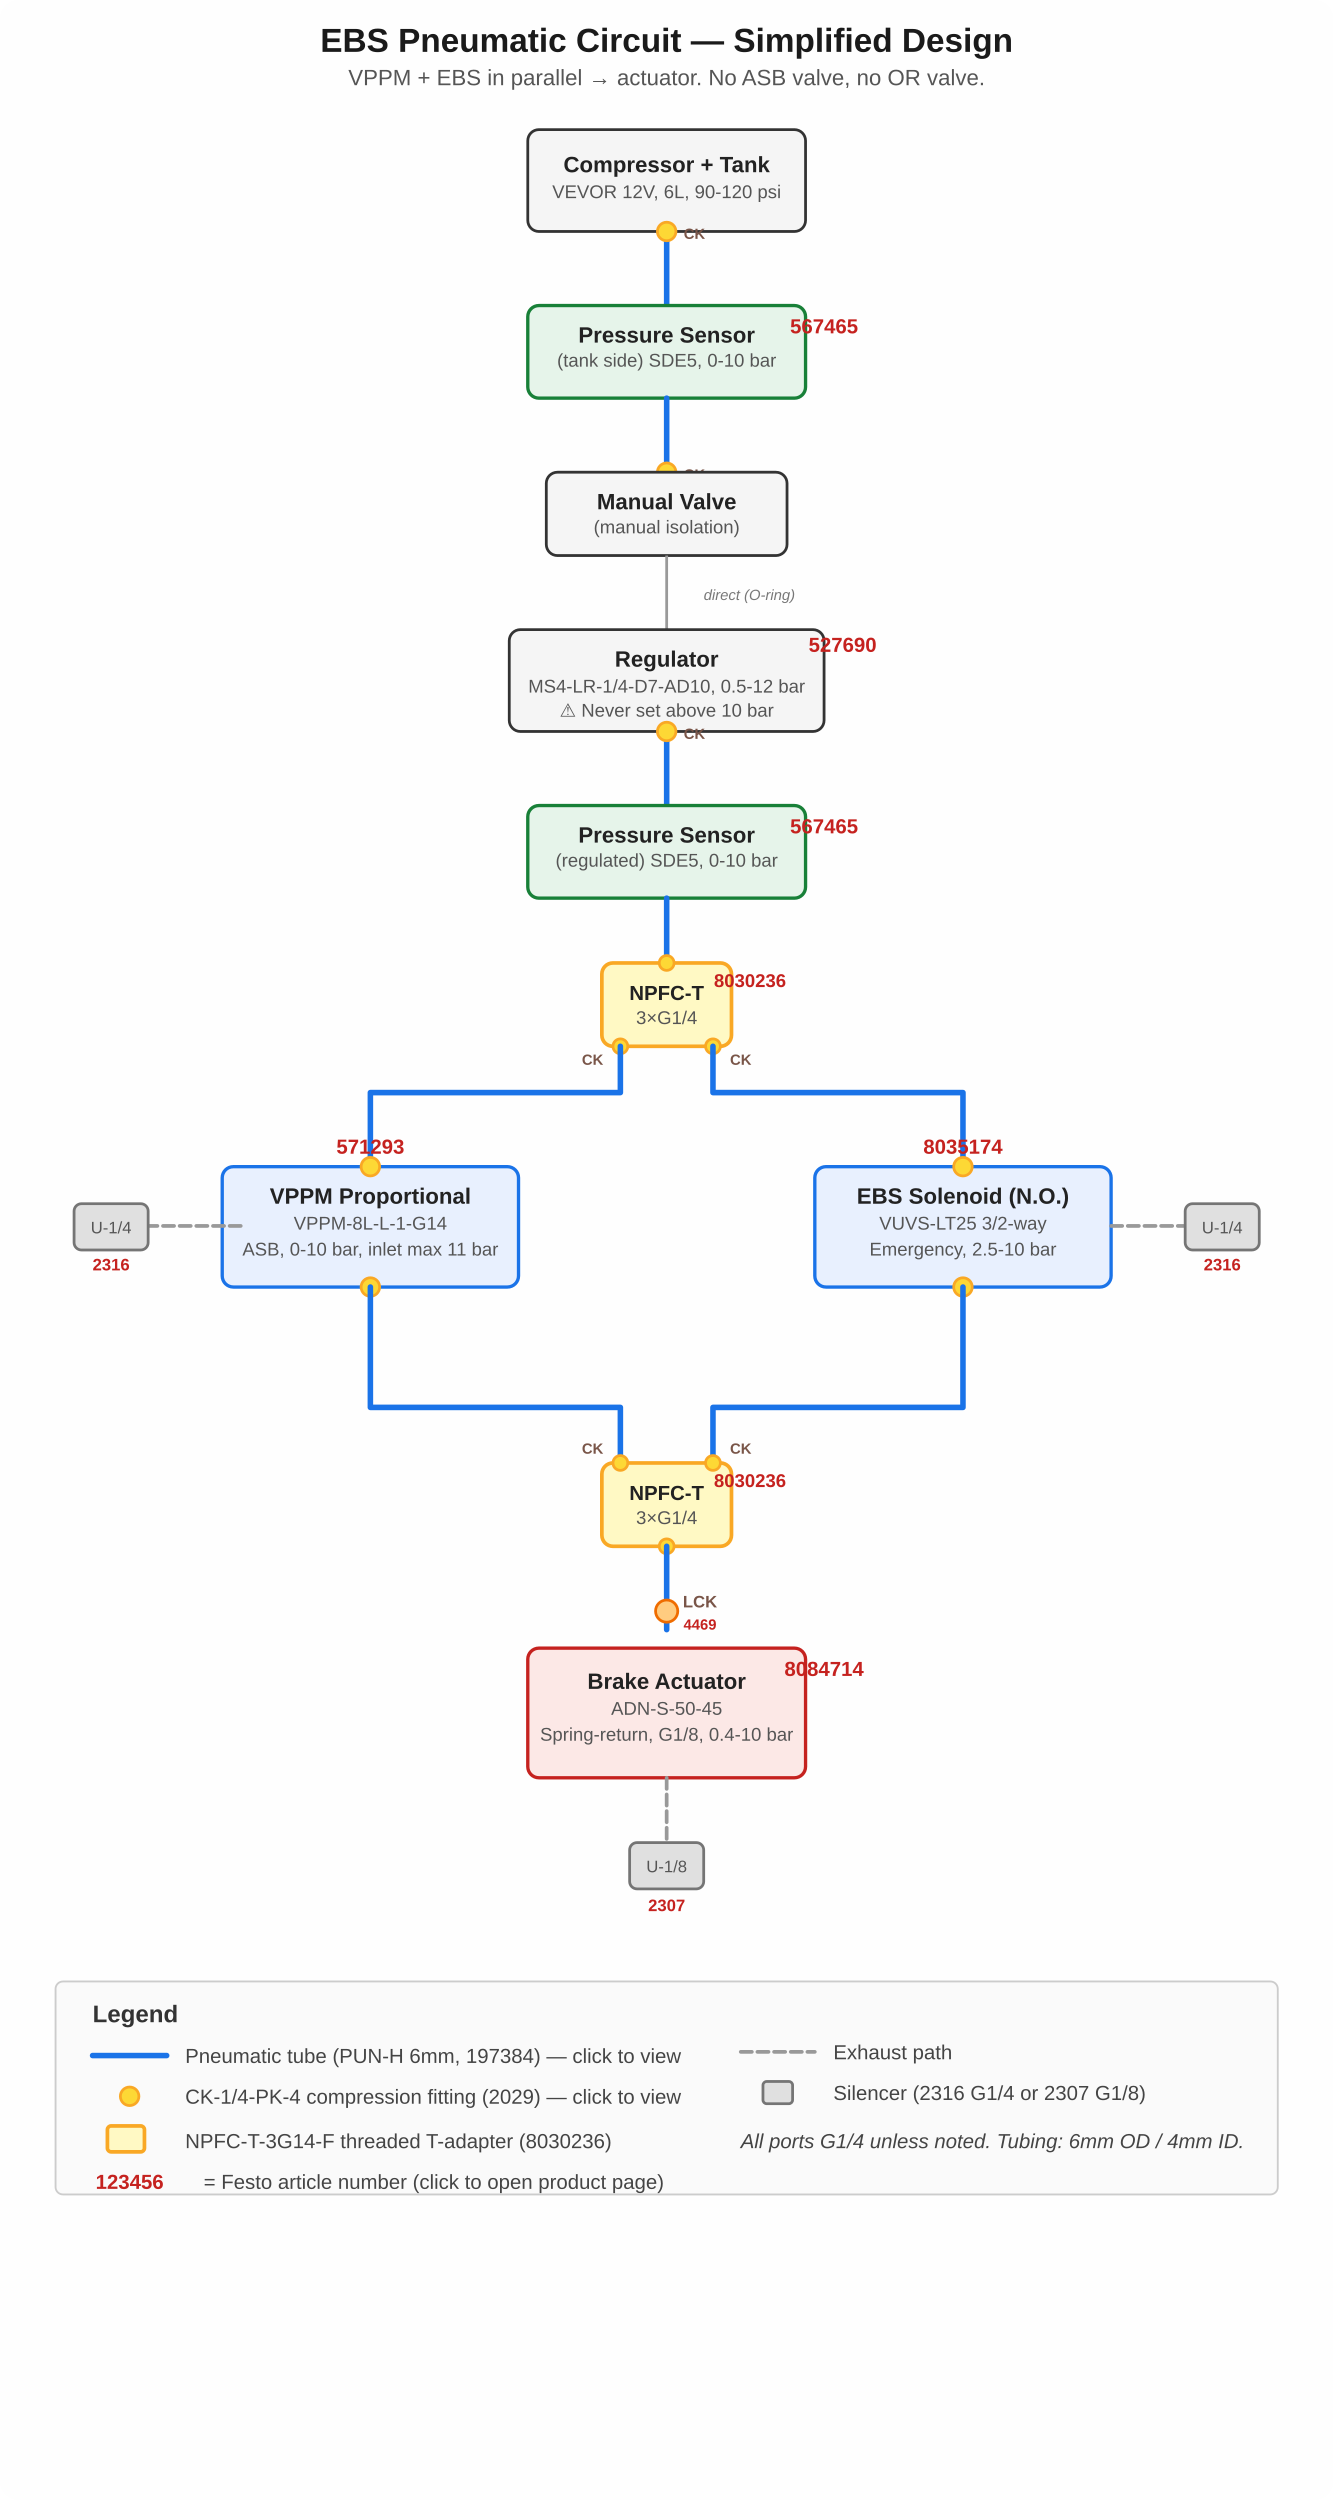
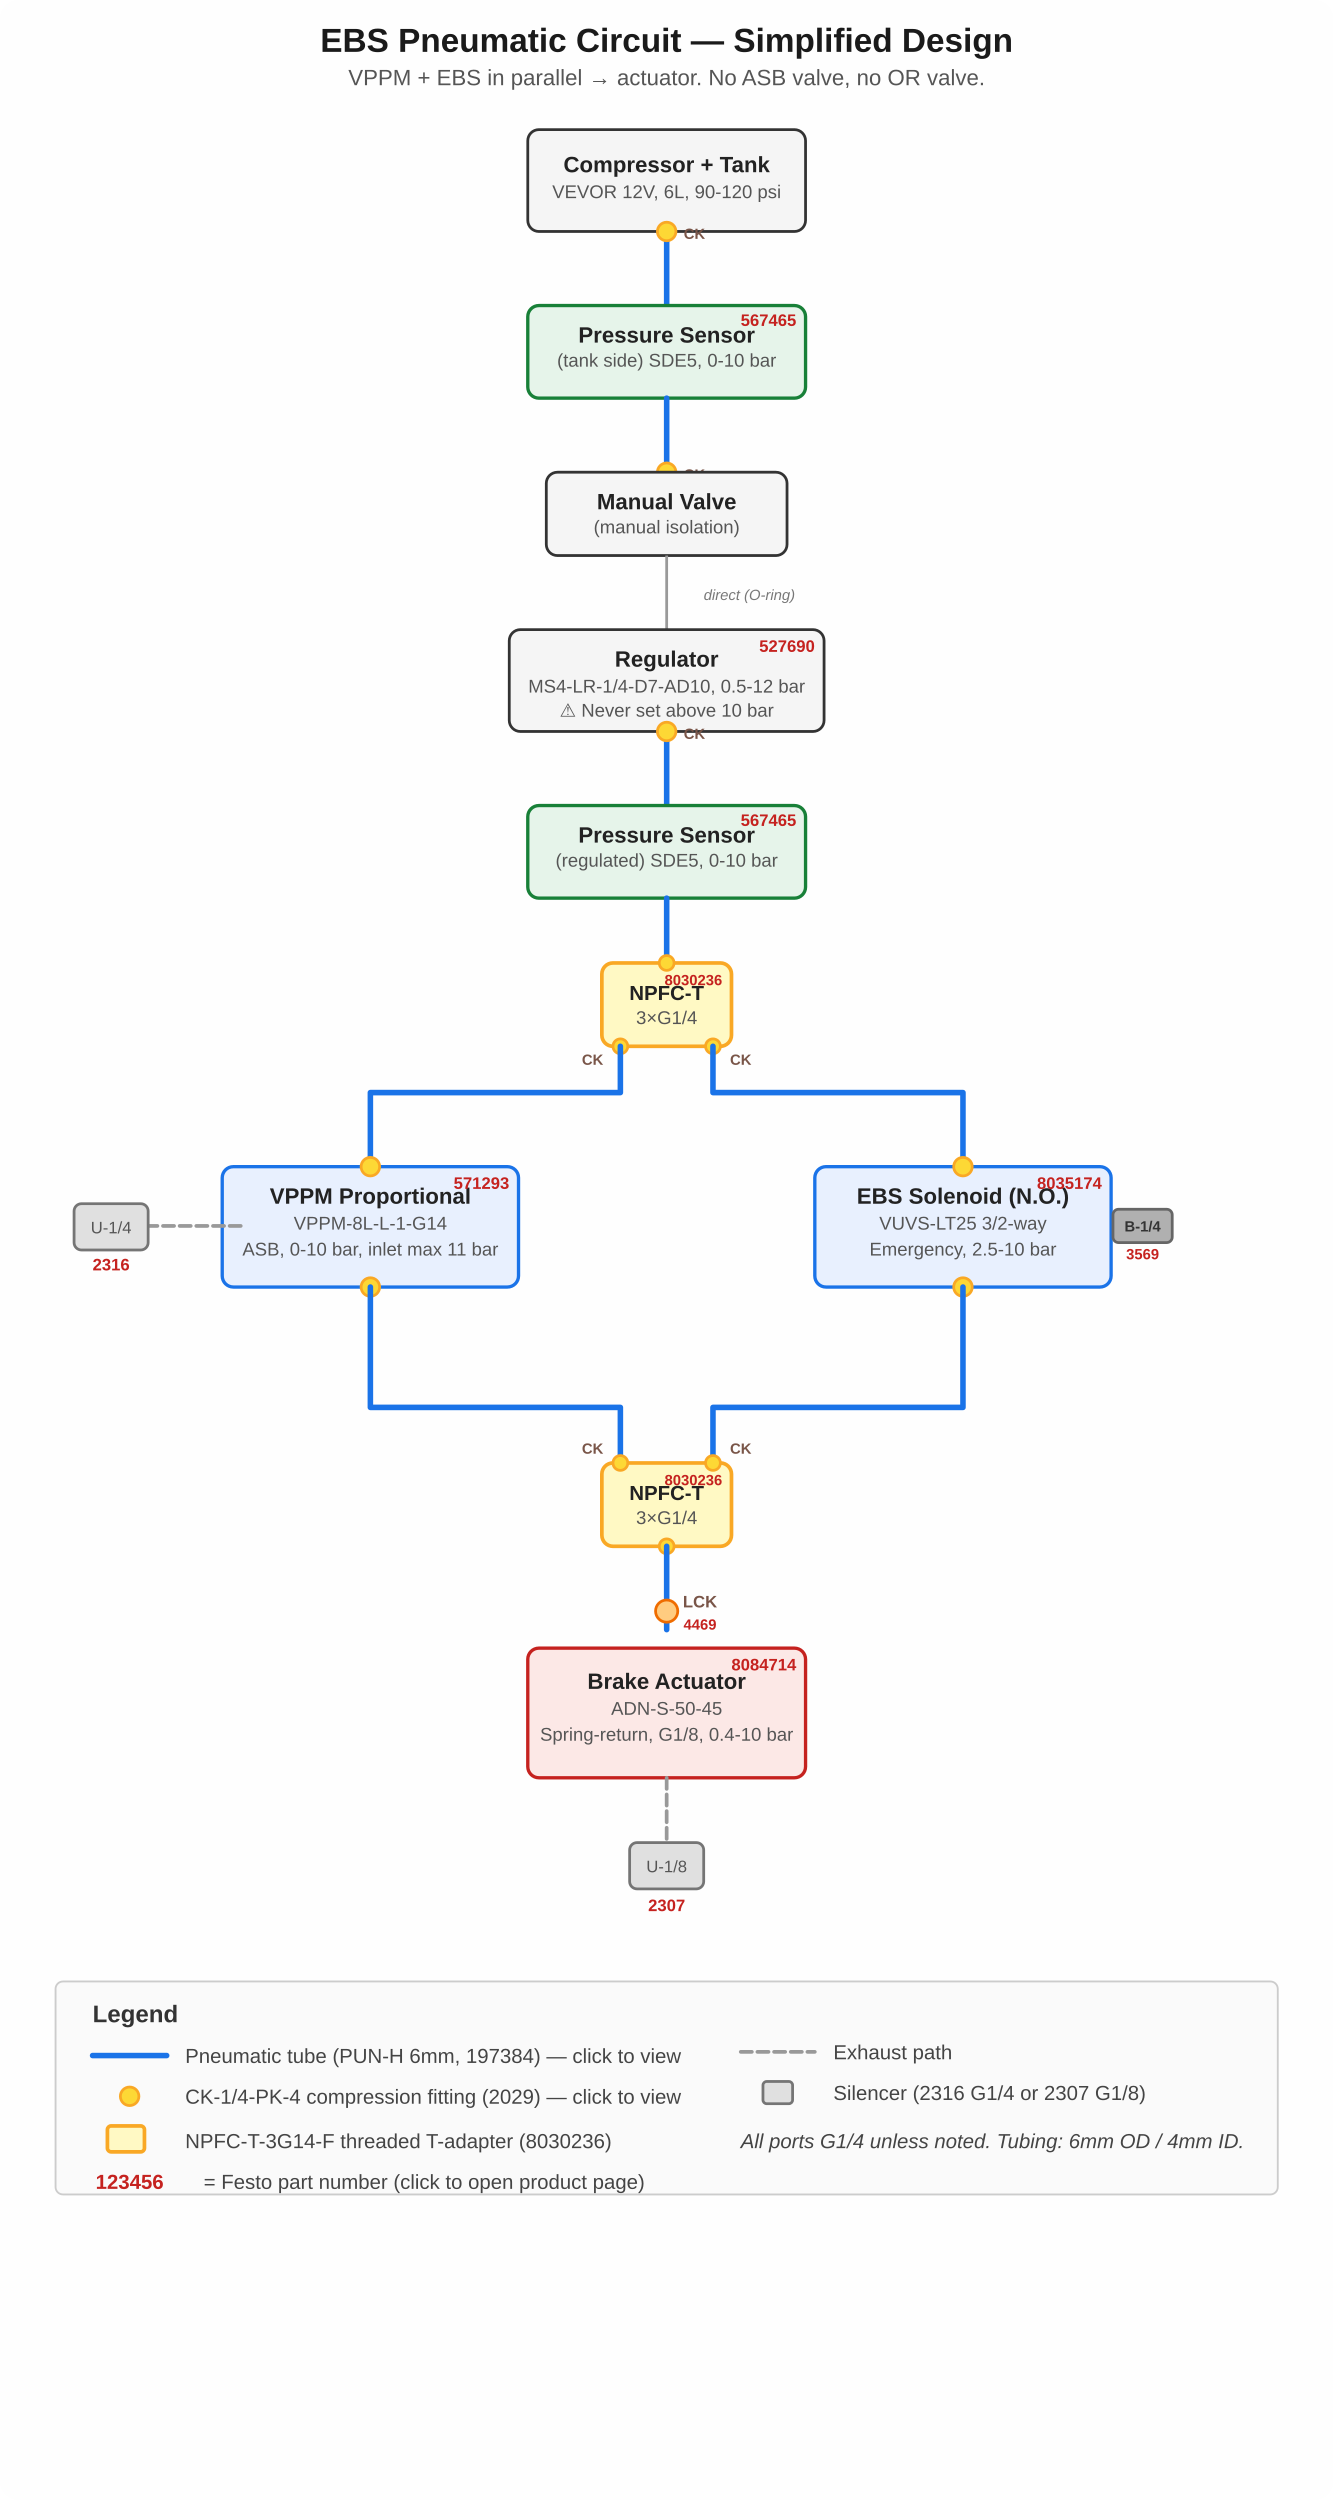
<svg xmlns="http://www.w3.org/2000/svg" xmlns:xlink="http://www.w3.org/1999/xlink" viewBox="0 0 720 1350" width="720" height="1350">
  <style>
    text { font-family: 'Segoe UI', Arial, Helvetica, sans-serif; }
    .title { font-size: 18px; font-weight: bold; fill: #1a1a1a; }
    .subtitle { font-size: 12px; fill: #555; }
    .comp-box { fill: #f5f5f5; stroke: #333; stroke-width: 1.5; rx: 6; }
    .comp-box-valve { fill: #e8f0fe; stroke: #1a73e8; stroke-width: 1.8; rx: 6; }
    .comp-box-actuator { fill: #fce8e6; stroke: #c5221f; stroke-width: 1.8; rx: 6; }
    .comp-box-sensor { fill: #e6f4ea; stroke: #188038; stroke-width: 1.8; rx: 6; }
    .comp-label { font-size: 12px; font-weight: 600; fill: #222; text-anchor: middle; }
    .comp-detail { font-size: 10px; fill: #555; text-anchor: middle; }
    .ref-num { font-size: 11px; font-weight: bold; fill: #c5221f; text-anchor: middle; }
    .port-label { font-size: 9px; fill: #666; text-anchor: middle; }
    .tube { fill: none; stroke: #1a73e8; stroke-width: 3; stroke-linecap: round; stroke-linejoin: round; }
    .tube-exhaust { fill: none; stroke: #999; stroke-width: 2; stroke-dasharray: 6,3; stroke-linecap: round; }
    .ck-fitting { fill: #fdd835; stroke: #f9a825; stroke-width: 1.5; }
    .ck-label { font-size: 8px; fill: #795548; text-anchor: middle; font-weight: 600; }
    .silencer { fill: #e0e0e0; stroke: #757575; stroke-width: 1.5; }
    .npfc-t { fill: #fff9c4; stroke: #f9a825; stroke-width: 2; }
    .legend-box { fill: #fafafa; stroke: #ccc; stroke-width: 1; rx: 4; }
    a:hover .comp-box, a:hover .comp-box-valve, a:hover .comp-box-actuator,
    a:hover .comp-box-sensor, a:hover .npfc-t, a:hover .silencer,
    g:hover &gt; .comp-box {
      stroke-width: 3; filter: drop-shadow(0 2px 4px rgba(0,0,0,0.2));
    }
    a:hover .tube { stroke-width: 4; }
    a:hover .ck-fitting { stroke-width: 2.5; filter: drop-shadow(0 1px 3px rgba(0,0,0,0.3)); }
  </style>
  <rect width="720" height="1350" fill="#fefefe" rx="10" />
  <text x="360" y="28" text-anchor="middle" class="title">EBS Pneumatic Circuit — Simplified Design</text>
  <text x="360" y="46" text-anchor="middle" class="subtitle">VPPM + EBS in parallel → actuator. No ASB valve, no OR valve.</text>
  <g>
    <rect x="285" y="70" width="150" height="55" class="comp-box" />
    <text x="360" y="93" class="comp-label">Compressor + Tank</text>
    <text x="360" y="107" class="comp-detail">VEVOR 12V, 6L, 90-120 psi</text>
  </g>
  <a xlink:href="https://www.festo.com/es/es/a/197384/" target="_blank">
    <line x1="360" y1="125" x2="360" y2="165" class="tube" />
  </a>
  <a xlink:href="https://www.festo.com/es/es/a/2029/" target="_blank">
    <circle cx="360" cy="125" r="5" class="ck-fitting" />
    <text x="375" y="129" class="ck-label">CK</text>
  </a>
  <a xlink:href="https://www.festo.com/es/es/a/567465/" target="_blank">
    <rect x="285" y="165" width="150" height="50" class="comp-box-sensor" />
    <text x="360" y="185" class="comp-label">Pressure Sensor</text>
    <text x="360" y="198" class="comp-detail">(tank side) SDE5, 0-10 bar</text>
-     <text x="445" y="180" class="ref-num">567465</text>
+     <text x="430" y="176" class="ref-num" style="text-anchor:end;font-size:9px;">567465</text>
  </a>
  <a xlink:href="https://www.festo.com/es/es/a/197384/" target="_blank">
    <line x1="360" y1="215" x2="360" y2="255" class="tube" />
  </a>
  <a xlink:href="https://www.festo.com/es/es/a/2029/" target="_blank">
    <circle cx="360" cy="255" r="5" class="ck-fitting" />
    <text x="375" y="259" class="ck-label">CK</text>
  </a>
  <g>
    <rect x="295" y="255" width="130" height="45" class="comp-box" />
    <text x="360" y="275" class="comp-label">Manual Valve</text>
    <text x="360" y="288" class="comp-detail">(manual isolation)</text>
  </g>
  <line x1="360" y1="300" x2="360" y2="340" stroke="#999" stroke-width="1.5" />
  <text x="380" y="324" style="font-size:8px;fill:#777;font-style:italic;">direct (O-ring)</text>
  <a xlink:href="https://www.festo.com/es/es/a/527690/" target="_blank">
    <rect x="275" y="340" width="170" height="55" class="comp-box" />
    <text x="360" y="360" class="comp-label">Regulator</text>
    <text x="360" y="374" class="comp-detail">MS4-LR-1/4-D7-AD10, 0.5-12 bar</text>
    <text x="360" y="387" class="comp-detail">⚠ Never set above 10 bar</text>
-     <text x="455" y="352" class="ref-num">527690</text>
+     <text x="440" y="352" class="ref-num" style="text-anchor:end;font-size:9px;">527690</text>
  </a>
  <a xlink:href="https://www.festo.com/es/es/a/197384/" target="_blank">
    <line x1="360" y1="395" x2="360" y2="435" class="tube" />
  </a>
  <a xlink:href="https://www.festo.com/es/es/a/2029/" target="_blank">
    <circle cx="360" cy="395" r="5" class="ck-fitting" />
    <text x="375" y="399" class="ck-label">CK</text>
  </a>
  <a xlink:href="https://www.festo.com/es/es/a/567465/" target="_blank">
    <rect x="285" y="435" width="150" height="50" class="comp-box-sensor" />
    <text x="360" y="455" class="comp-label">Pressure Sensor</text>
    <text x="360" y="468" class="comp-detail">(regulated) SDE5, 0-10 bar</text>
-     <text x="445" y="450" class="ref-num">567465</text>
+     <text x="430" y="446" class="ref-num" style="text-anchor:end;font-size:9px;">567465</text>
  </a>
  <a xlink:href="https://www.festo.com/es/es/a/197384/" target="_blank">
    <line x1="360" y1="485" x2="360" y2="520" class="tube" />
  </a>
  <a xlink:href="https://www.festo.com/es/es/a/8030236/" target="_blank">
    <rect x="325" y="520" width="70" height="45" class="npfc-t" rx="6" />
    <text x="360" y="540" class="comp-label" style="font-size:11px">NPFC-T</text>
    <text x="360" y="553" class="comp-detail">3×G1/4</text>
-     <text x="405" y="533" class="ref-num" style="font-size:10px">8030236</text>
+     <text x="390" y="532" class="ref-num" style="text-anchor:end;font-size:8px;">8030236</text>
  </a>
  <a xlink:href="https://www.festo.com/es/es/a/2029/" target="_blank">
    <circle cx="335" cy="565" r="4" class="ck-fitting" />
    <text x="320" y="575" class="ck-label">CK</text>
  </a>
  <a xlink:href="https://www.festo.com/es/es/a/2029/" target="_blank">
    <circle cx="385" cy="565" r="4" class="ck-fitting" />
    <text x="400" y="575" class="ck-label">CK</text>
  </a>
  <a xlink:href="https://www.festo.com/es/es/a/2029/" target="_blank">
    <circle cx="360" cy="520" r="4" class="ck-fitting" />
  </a>
  <a xlink:href="https://www.festo.com/es/es/a/197384/" target="_blank">
    <polyline points="335,565 335,590 200,590 200,630" class="tube" />
  </a>
  <a xlink:href="https://www.festo.com/es/es/a/197384/" target="_blank">
    <polyline points="385,565 385,590 520,590 520,630" class="tube" />
  </a>
  <a xlink:href="https://www.festo.com/es/es/a/571293/" target="_blank">
    <rect x="120" y="630" width="160" height="65" class="comp-box-valve" />
    <text x="200" y="650" class="comp-label">VPPM Proportional</text>
    <text x="200" y="664" class="comp-detail">VPPM-8L-L-1-G14</text>
    <text x="200" y="678" class="comp-detail">ASB, 0-10 bar, inlet max 11 bar</text>
-     <text x="200" y="623" class="ref-num">571293</text>
+     <text x="275" y="642" class="ref-num" style="text-anchor:end;font-size:9px;">571293</text>
  </a>
  <a xlink:href="https://www.festo.com/es/es/a/2029/" target="_blank">
    <circle cx="200" cy="630" r="5" class="ck-fitting" />
  </a>
  <a xlink:href="https://www.festo.com/es/es/a/2029/" target="_blank">
    <circle cx="200" cy="695" r="5" class="ck-fitting" />
  </a>
  <line x1="130" y1="662" x2="80" y2="662" class="tube-exhaust" />
  <a xlink:href="https://www.festo.com/es/es/a/2316/" target="_blank">
    <rect x="40" y="650" width="40" height="25" class="silencer" rx="4" />
    <text x="60" y="666" style="font-size:9px;fill:#555;text-anchor:middle;">U-1/4</text>
    <text x="60" y="686" class="ref-num" style="font-size:9px">2316</text>
  </a>
  <a xlink:href="https://www.festo.com/es/es/a/8035174/" target="_blank">
    <rect x="440" y="630" width="160" height="65" class="comp-box-valve" />
    <text x="520" y="650" class="comp-label">EBS Solenoid (N.O.)</text>
    <text x="520" y="664" class="comp-detail">VUVS-LT25 3/2-way</text>
    <text x="520" y="678" class="comp-detail">Emergency, 2.5-10 bar</text>
-     <text x="520" y="623" class="ref-num">8035174</text>
+     <text x="595" y="642" class="ref-num" style="text-anchor:end;font-size:9px;">8035174</text>
  </a>
  <a xlink:href="https://www.festo.com/es/es/a/2029/" target="_blank">
    <circle cx="520" cy="630" r="5" class="ck-fitting" />
  </a>
  <a xlink:href="https://www.festo.com/es/es/a/2029/" target="_blank">
    <circle cx="520" cy="695" r="5" class="ck-fitting" />
  </a>
-   <line x1="600" y1="662" x2="650" y2="662" class="tube-exhaust" />
-   <a xlink:href="https://www.festo.com/es/es/a/2316/" target="_blank">
-     <rect x="640" y="650" width="40" height="25" class="silencer" rx="4" />
-     <text x="660" y="666" style="font-size:9px;fill:#555;text-anchor:middle;">U-1/4</text>
-     <text x="660" y="686" class="ref-num" style="font-size:9px">2316</text>
+   <a xlink:href="https://www.festo.com/es/es/a/3569/" target="_blank">
+     <rect x="601" y="653" width="32" height="18" rx="3" style="fill:#b0b0b0;stroke:#666;stroke-width:1.5;" />
+     <text x="617" y="665" style="font-size:8px;fill:#333;text-anchor:middle;font-weight:600;">B-1/4</text>
+     <text x="617" y="680" class="ref-num" style="font-size:8px">3569</text>
  </a>
  <a xlink:href="https://www.festo.com/es/es/a/197384/" target="_blank">
    <polyline points="200,695 200,760 335,760 335,790" class="tube" />
  </a>
  <a xlink:href="https://www.festo.com/es/es/a/197384/" target="_blank">
    <polyline points="520,695 520,760 385,760 385,790" class="tube" />
  </a>
  <a xlink:href="https://www.festo.com/es/es/a/8030236/" target="_blank">
    <rect x="325" y="790" width="70" height="45" class="npfc-t" rx="6" />
    <text x="360" y="810" class="comp-label" style="font-size:11px">NPFC-T</text>
    <text x="360" y="823" class="comp-detail">3×G1/4</text>
-     <text x="405" y="803" class="ref-num" style="font-size:10px">8030236</text>
+     <text x="390" y="802" class="ref-num" style="text-anchor:end;font-size:8px;">8030236</text>
  </a>
  <a xlink:href="https://www.festo.com/es/es/a/2029/" target="_blank">
    <circle cx="335" cy="790" r="4" class="ck-fitting" />
    <text x="320" y="785" class="ck-label">CK</text>
  </a>
  <a xlink:href="https://www.festo.com/es/es/a/2029/" target="_blank">
    <circle cx="385" cy="790" r="4" class="ck-fitting" />
    <text x="400" y="785" class="ck-label">CK</text>
  </a>
  <a xlink:href="https://www.festo.com/es/es/a/2029/" target="_blank">
    <circle cx="360" cy="835" r="4" class="ck-fitting" />
  </a>
  <a xlink:href="https://www.festo.com/es/es/a/197384/" target="_blank">
    <line x1="360" y1="835" x2="360" y2="880" class="tube" />
  </a>
  <a xlink:href="https://www.festo.com/es/es/a/4469/" target="_blank">
    <circle cx="360" cy="870" r="6" style="fill:#ffcc80;stroke:#ef6c00;stroke-width:1.5;" />
    <text x="378" y="868" class="ck-label" style="font-size:9px">LCK</text>
    <text x="378" y="880" class="ref-num" style="font-size:8px">4469</text>
  </a>
  <a xlink:href="https://www.festo.com/gb/en/a/8084714/" target="_blank">
    <rect x="285" y="890" width="150" height="70" class="comp-box-actuator" />
    <text x="360" y="912" class="comp-label">Brake Actuator</text>
    <text x="360" y="926" class="comp-detail">ADN-S-50-45</text>
    <text x="360" y="940" class="comp-detail">Spring-return, G1/8, 0.4-10 bar</text>
-     <text x="445" y="905" class="ref-num">8084714</text>
+     <text x="430" y="902" class="ref-num" style="text-anchor:end;font-size:9px;">8084714</text>
  </a>
  <line x1="360" y1="960" x2="360" y2="995" class="tube-exhaust" />
  <a xlink:href="https://www.festo.com/es/es/a/2307/" target="_blank">
    <rect x="340" y="995" width="40" height="25" class="silencer" rx="4" />
    <text x="360" y="1011" style="font-size:9px;fill:#555;text-anchor:middle;">U-1/8</text>
    <text x="360" y="1032" class="ref-num" style="font-size:9px">2307</text>
  </a>
  <rect x="30" y="1070" width="660" height="115" class="legend-box" />
  <text x="50" y="1092" style="font-size:13px;font-weight:bold;fill:#333;">Legend</text>
  <line x1="50" y1="1110" x2="90" y2="1110" class="tube" />
  <text x="100" y="1114" style="font-size:11px;fill:#444;">Pneumatic tube (PUN-H 6mm, 197384) — click to view</text>
  <circle cx="70" cy="1132" r="5" class="ck-fitting" />
  <text x="100" y="1136" style="font-size:11px;fill:#444;">CK-1/4-PK-4 compression fitting (2029) — click to view</text>
  <rect x="58" y="1148" width="20" height="14" class="npfc-t" rx="2" />
  <text x="100" y="1160" style="font-size:11px;fill:#444;">NPFC-T-3G14-F threaded T-adapter (8030236)</text>
  <text x="70" y="1182" class="ref-num" style="font-size:11px;">123456</text>
-   <text x="110" y="1182" style="font-size:11px;fill:#444;">= Festo article number (click to open product page)</text>
+   <text x="110" y="1182" style="font-size:11px;fill:#444;">= Festo part number (click to open product page)</text>
  <line x1="400" y1="1108" x2="440" y2="1108" class="tube-exhaust" />
  <text x="450" y="1112" style="font-size:11px;fill:#444;">Exhaust path</text>
  <rect x="412" y="1124" width="16" height="12" class="silencer" rx="2" />
  <text x="450" y="1134" style="font-size:11px;fill:#444;">Silencer (2316 G1/4 or 2307 G1/8)</text>
  <text x="400" y="1160" style="font-size:11px;fill:#444;font-style:italic;">All ports G1/4 unless noted. Tubing: 6mm OD / 4mm ID.</text>
</svg>
